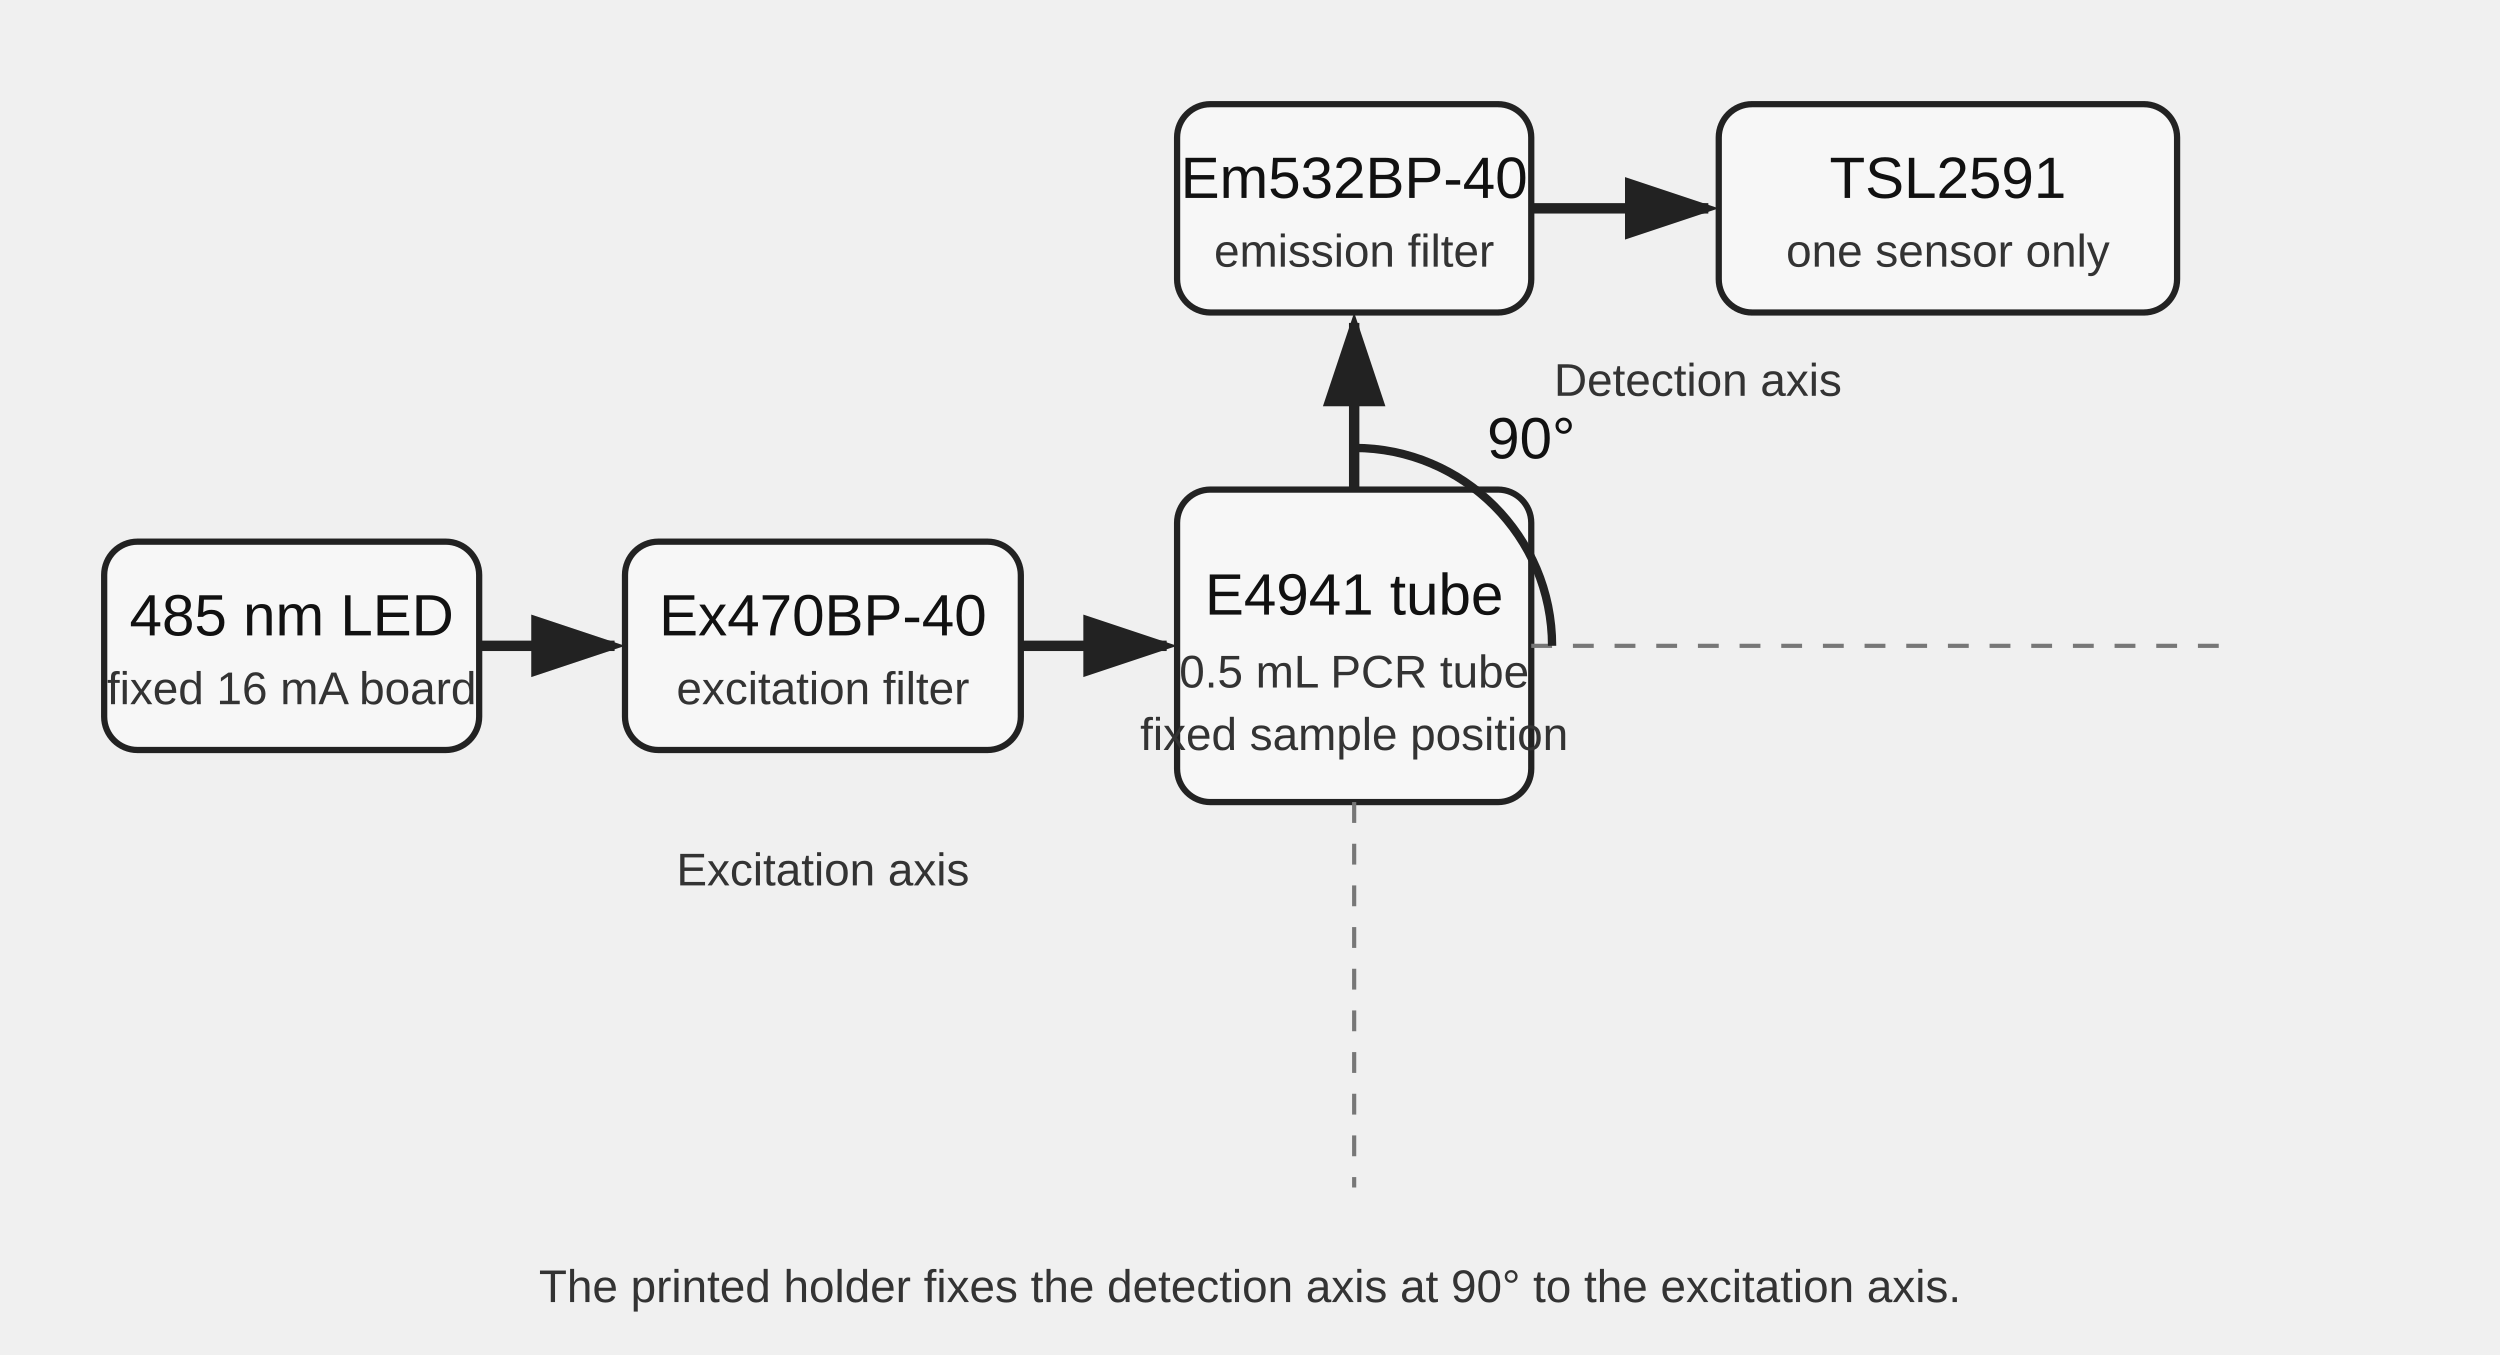
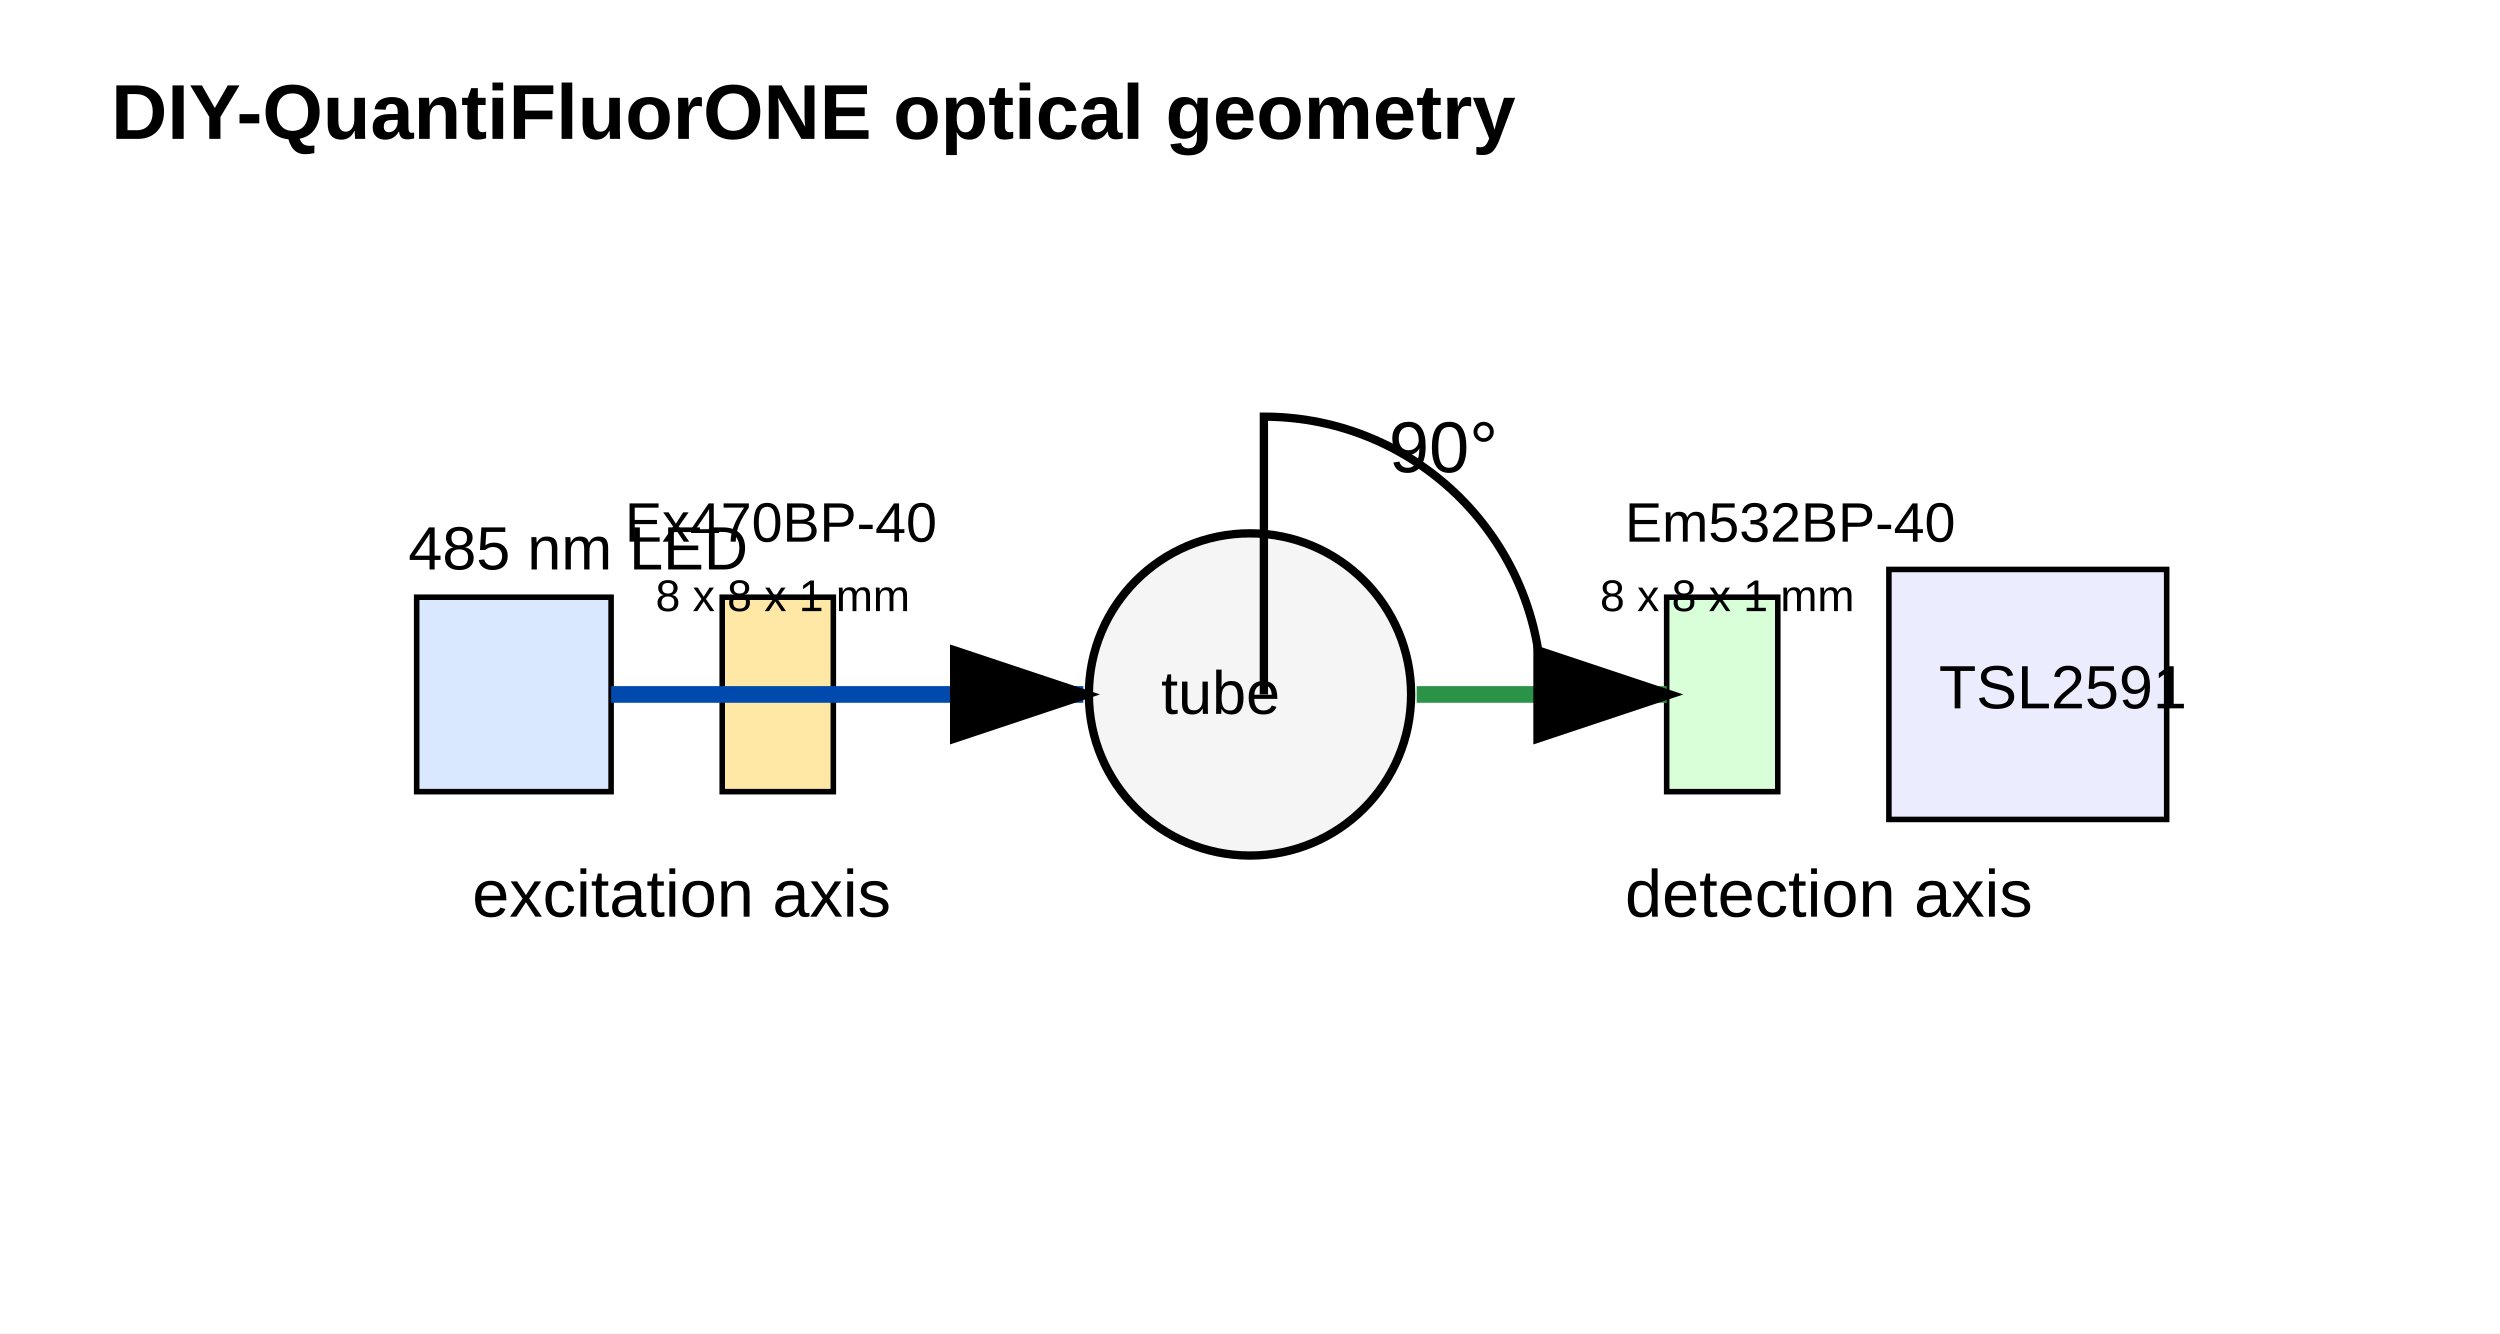
- <svg xmlns="http://www.w3.org/2000/svg" width="1200" height="650" viewBox="0 0 1200 650">
+ <svg xmlns="http://www.w3.org/2000/svg" width="900" height="480" viewBox="0 0 900 480">
+   <rect width="900" height="480" fill="white" />
+   <text x="40" y="50" font-family="Arial" font-size="28" font-weight="bold">DIY-QuantiFluorONE optical geometry</text>
+   <circle cx="450" cy="250" r="58" fill="#f5f5f5" stroke="#000" stroke-width="3" />
+   <text x="418" y="257" font-family="Arial" font-size="22">tube</text>
+   <rect x="150" y="215" width="70" height="70" fill="#d9e8ff" stroke="#000" stroke-width="2" />
+   <text x="147" y="205" font-family="Arial" font-size="22">485 nm LED</text>
+   <rect x="260" y="215" width="40" height="70" fill="#ffe8a6" stroke="#000" stroke-width="2" />
+   <text x="225" y="195" font-family="Arial" font-size="20">Ex470BP-40</text>
+   <text x="236" y="220" font-family="Arial" font-size="16">8 x 8 x 1 mm</text>
+   <rect x="600" y="215" width="40" height="70" fill="#d8ffd8" stroke="#000" stroke-width="2" />
+   <text x="585" y="195" font-family="Arial" font-size="20">Em532BP-40</text>
+   <text x="576" y="220" font-family="Arial" font-size="16">8 x 8 x 1 mm</text>
+   <rect x="680" y="205" width="100" height="90" fill="#ececff" stroke="#000" stroke-width="2" />
+   <text x="698" y="255" font-family="Arial" font-size="22">TSL2591</text>
+   <line x1="220" y1="250" x2="390" y2="250" stroke="#004aad" stroke-width="6" marker-end="url(#arrow)" />
+   <line x1="510" y1="250" x2="600" y2="250" stroke="#2b9348" stroke-width="6" marker-end="url(#arrow)" />
+   <text x="170" y="330" font-family="Arial" font-size="24">excitation axis</text>
+   <text x="585" y="330" font-family="Arial" font-size="24">detection axis</text>
+   <path d="M455 250 L455 150 A100 100 0 0 1 555 250" fill="none" stroke="#000" stroke-width="3" />
+   <text x="500" y="170" font-family="Arial" font-size="26">90°</text>
  <defs>
    <marker id="arrow" markerWidth="10" markerHeight="10" refX="8" refY="3" orient="auto" markerUnits="strokeWidth">
-       <path d="M0,0 L0,6 L9,3 z" fill="#222" />
+       <path d="M0,0 L0,6 L9,3 z" fill="#000" />
    </marker>
-     <style>
-       .box { fill:#f7f7f7; stroke:#222; stroke-width:3; rx:16; }
-       .label { font-family:Arial, sans-serif; font-size:28px; fill:#111; text-anchor:middle; }
-       .small { font-family:Arial, sans-serif; font-size:22px; fill:#333; text-anchor:middle; }
-       .axis { stroke:#222; stroke-width:5; marker-end:url(#arrow); }
-       .guide { stroke:#777; stroke-width:2; stroke-dasharray:10 10; }
-     </style>
  </defs>
-   <rect x="50" y="260" width="180" height="100" class="box" />
-   <text x="140" y="305" class="label">485 nm LED</text>
-   <text x="140" y="338" class="small">fixed 16 mA board</text>
-   <rect x="300" y="260" width="190" height="100" class="box" />
-   <text x="395" y="305" class="label">Ex470BP-40</text>
-   <text x="395" y="338" class="small">excitation filter</text>
-   <rect x="565" y="235" width="170" height="150" class="box" />
-   <text x="650" y="295" class="label">E4941 tube</text>
-   <text x="650" y="330" class="small">0.5 mL PCR tube</text>
-   <text x="650" y="360" class="small">fixed sample position</text>
-   <rect x="565" y="50" width="170" height="100" class="box" />
-   <text x="650" y="95" class="label">Em532BP-40</text>
-   <text x="650" y="128" class="small">emission filter</text>
-   <rect x="825" y="50" width="220" height="100" class="box" />
-   <text x="935" y="95" class="label">TSL2591</text>
-   <text x="935" y="128" class="small">one sensor only</text>
-   <line x1="230" y1="310" x2="295" y2="310" class="axis" />
-   <line x1="490" y1="310" x2="560" y2="310" class="axis" />
-   <line x1="650" y1="235" x2="650" y2="155" class="axis" />
-   <line x1="735" y1="100" x2="820" y2="100" class="axis" />
-   <line x1="650" y1="385" x2="650" y2="570" class="guide" />
-   <line x1="735" y1="310" x2="1070" y2="310" class="guide" />
-   <path d="M650 215 A95 95 0 0 1 745 310" fill="none" stroke="#222" stroke-width="4" />
-   <text x="735" y="220" class="label">90°</text>
-   <text x="395" y="425" class="small">Excitation axis</text>
-   <text x="815" y="190" class="small">Detection axis</text>
-   <text x="600" y="625" class="small">The printed holder fixes the detection axis at 90° to the excitation axis.</text>
</svg>
